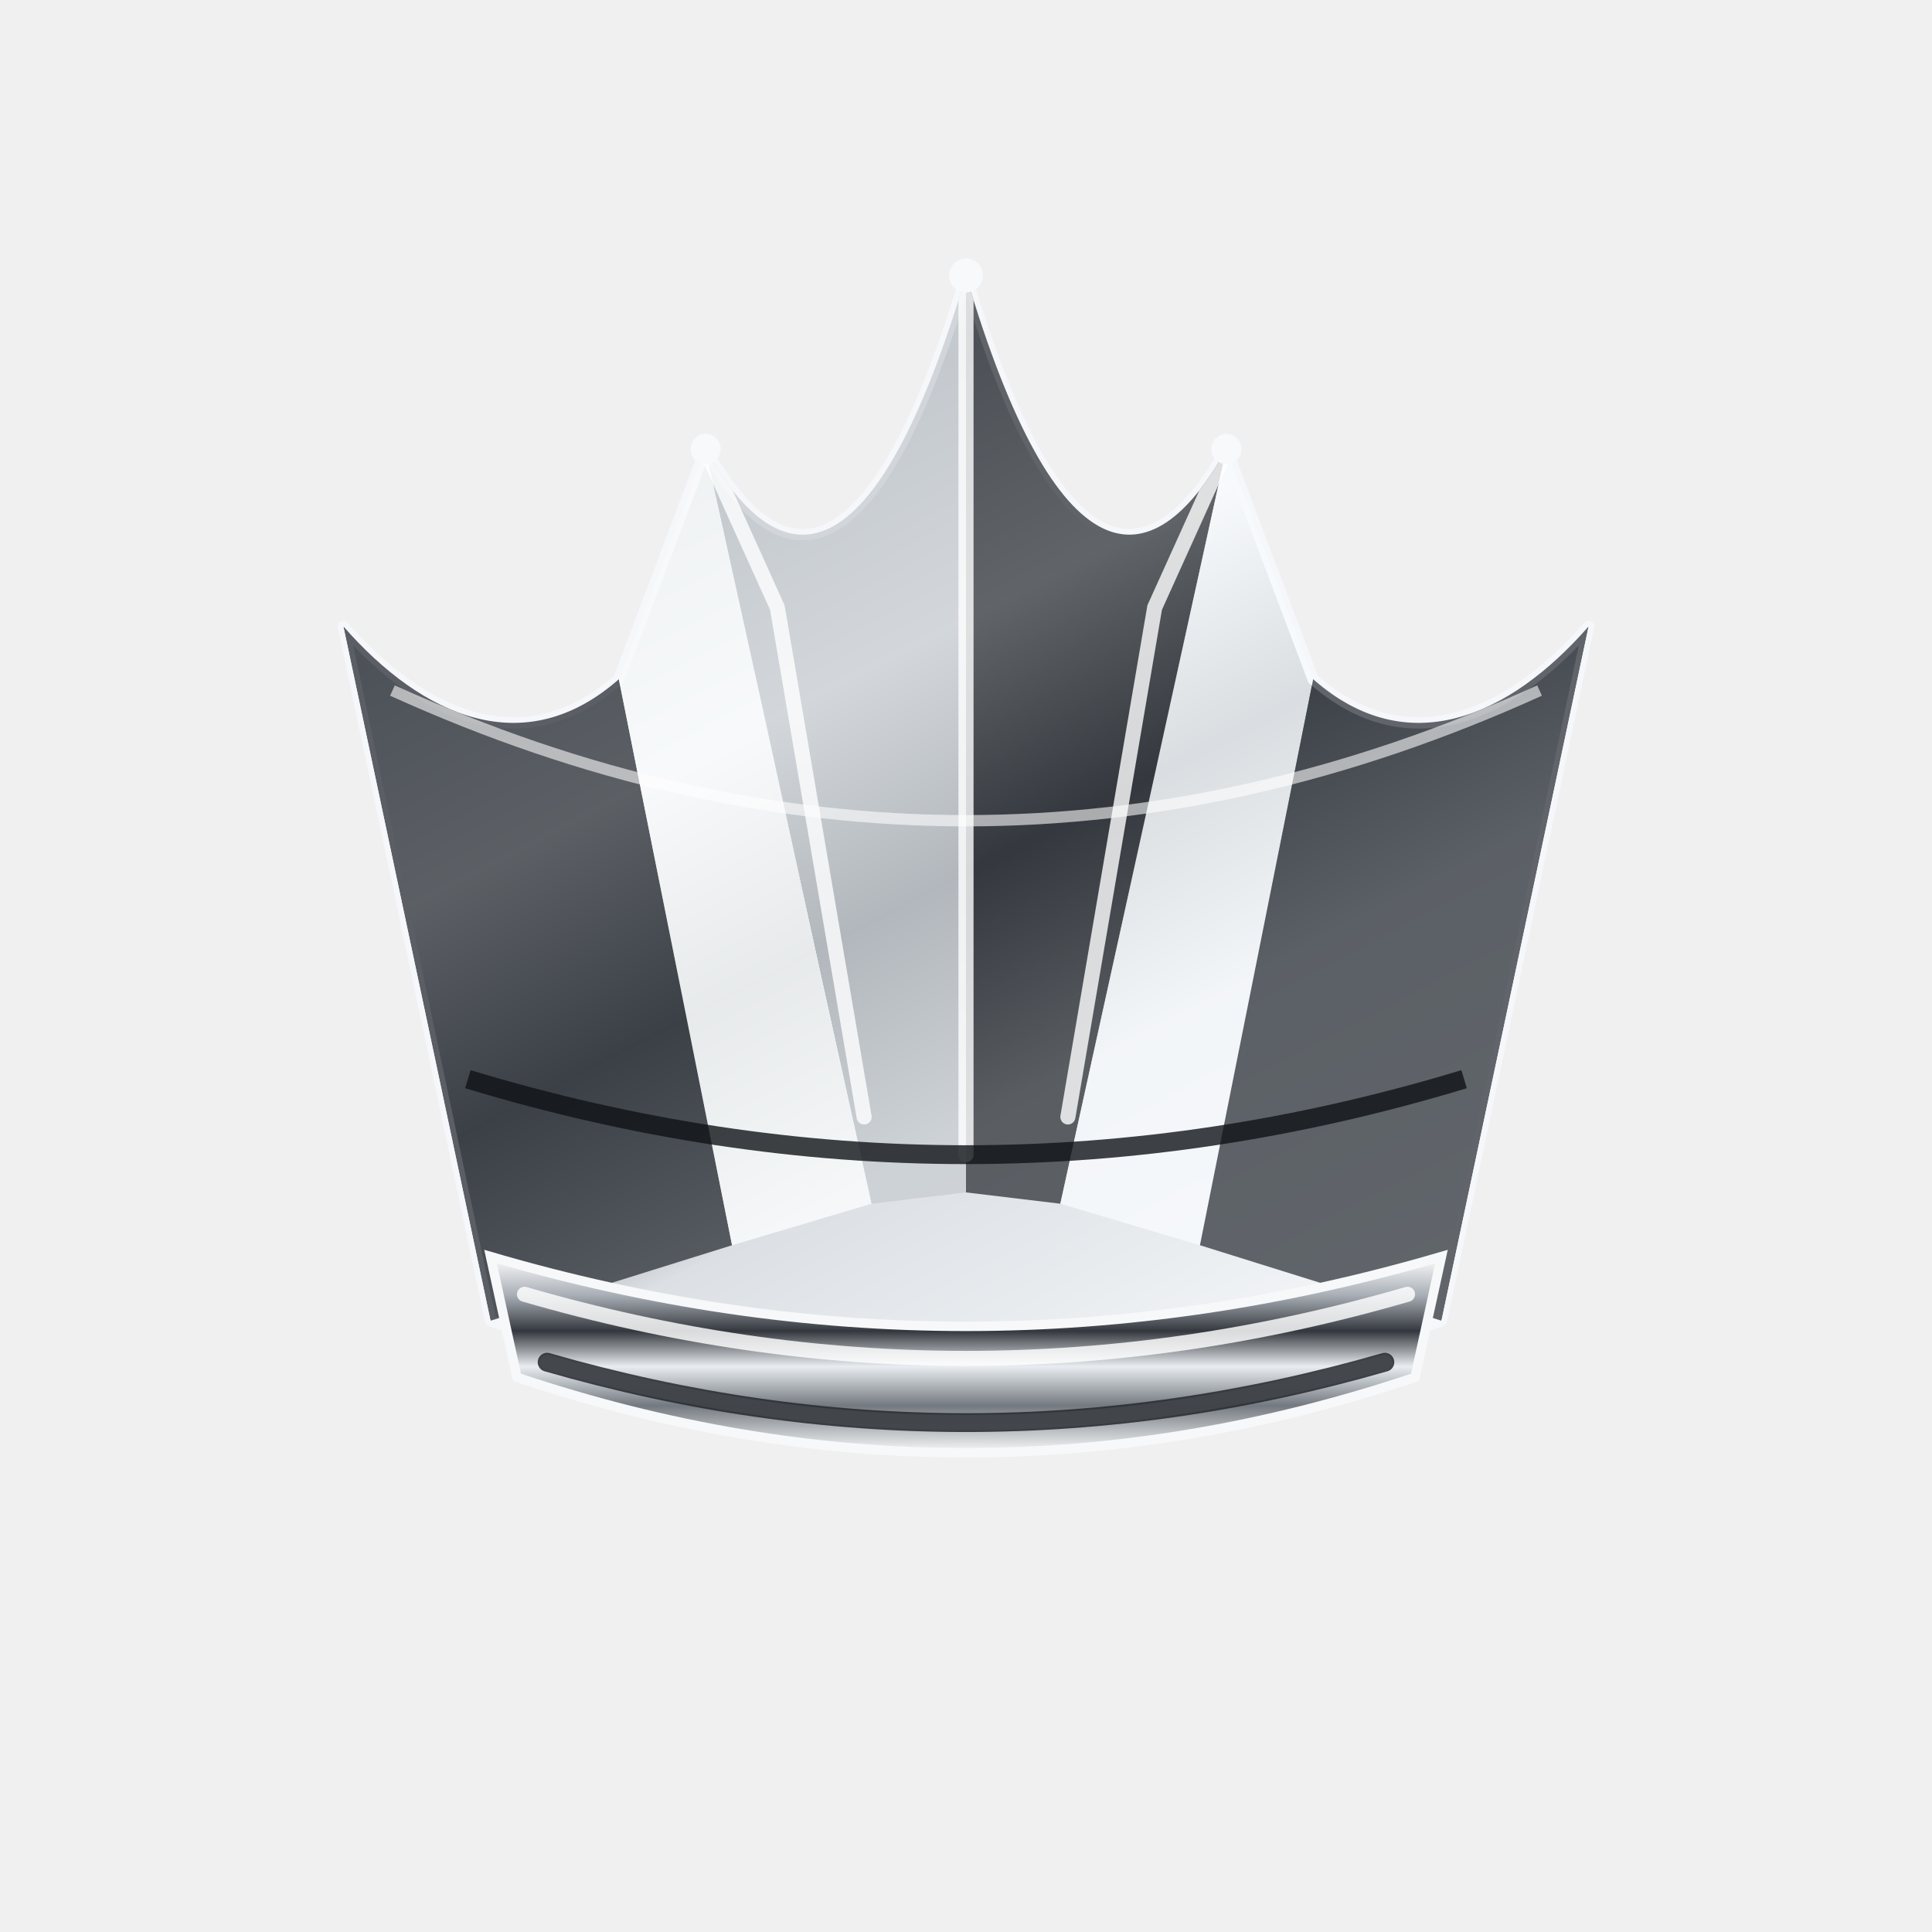
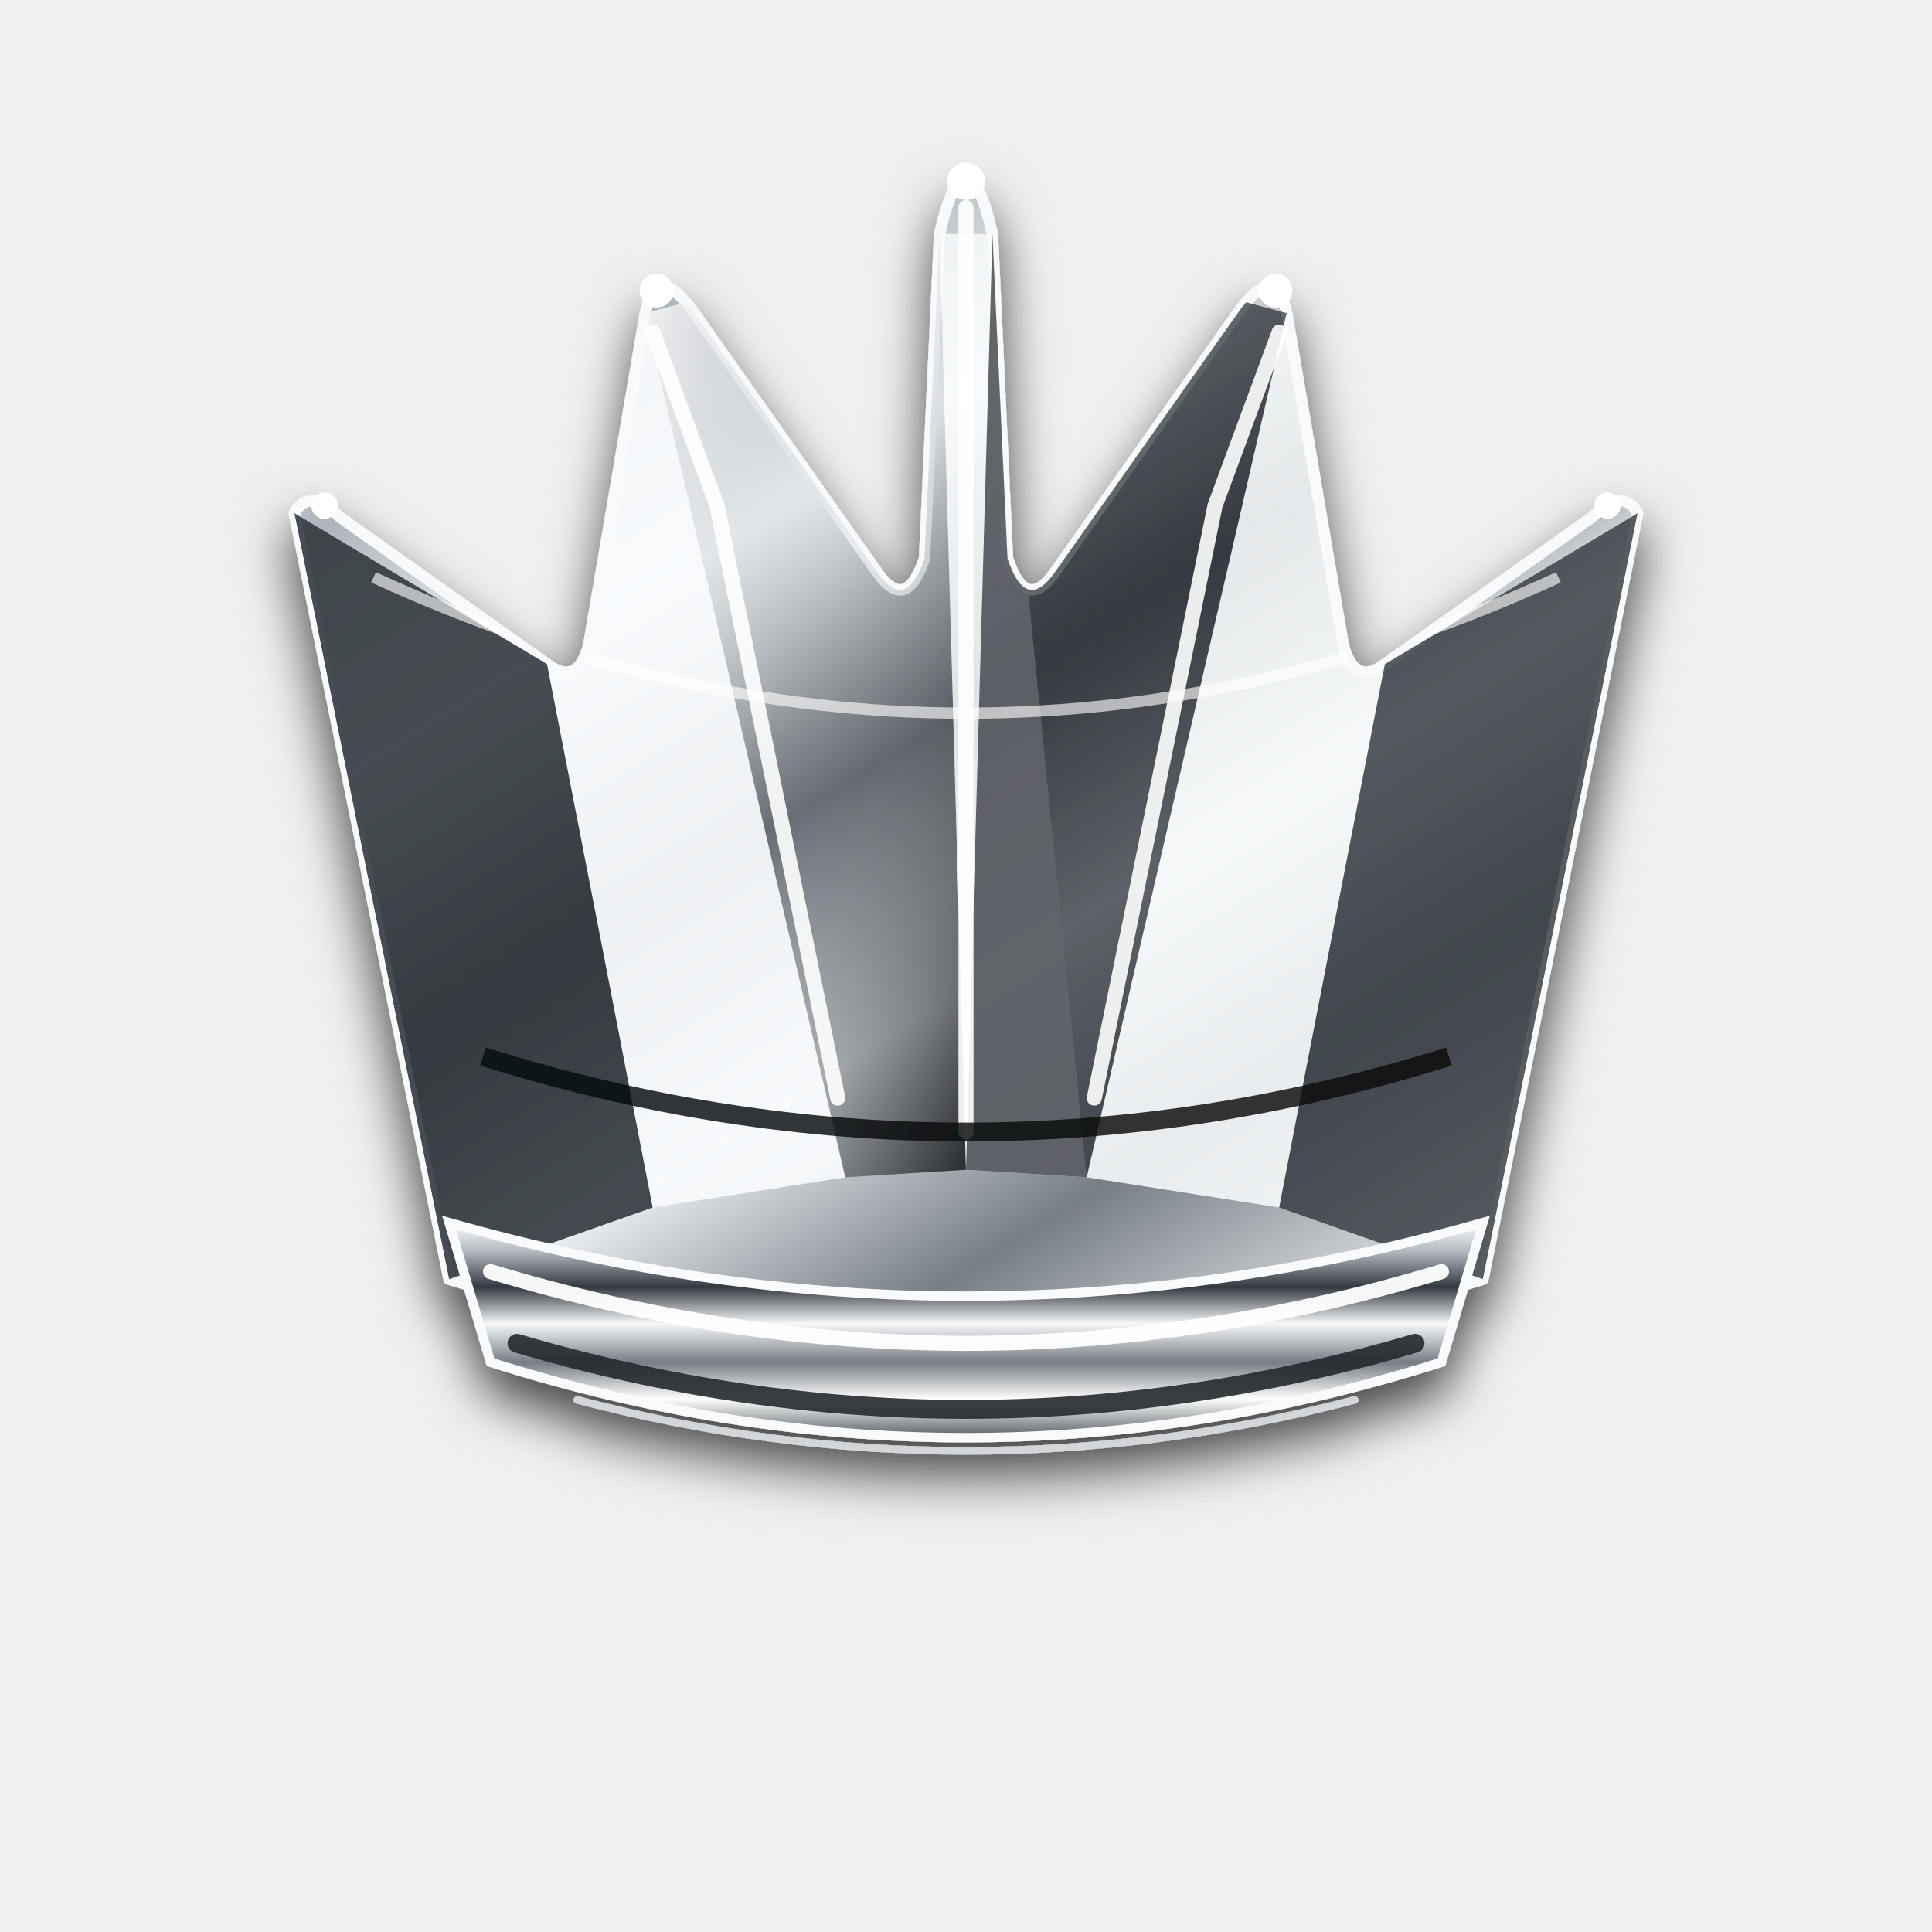
<svg xmlns="http://www.w3.org/2000/svg" width="512" height="512" viewBox="0 0 512 512">
  <defs>
    <linearGradient id="chrome" x1="0" y1="0" x2="1" y2="0">
      <stop offset="0" stop-color="#383b40" />
-       <stop offset=".09" stop-color="#f4f6f8" />
-       <stop offset=".18" stop-color="#8e949b" />
-       <stop offset=".29" stop-color="#ffffff" />
-       <stop offset=".39" stop-color="#555b62" />
-       <stop offset=".52" stop-color="#e9edf0" />
-       <stop offset=".63" stop-color="#737981" />
-       <stop offset=".76" stop-color="#fcfdff" />
-       <stop offset=".88" stop-color="#777d84" />
-       <stop offset="1" stop-color="#dfe3e7" />
+       <stop offset=".08" stop-color="#f7f9fb" />
+       <stop offset=".17" stop-color="#777e86" />
+       <stop offset=".28" stop-color="#fff" />
+       <stop offset=".4" stop-color="#4a5057" />
+       <stop offset=".53" stop-color="#f4f6f8" />
+       <stop offset=".65" stop-color="#737a82" />
+       <stop offset=".78" stop-color="#fff" />
+       <stop offset=".9" stop-color="#686e76" />
+       <stop offset="1" stop-color="#e8ebef" />
    </linearGradient>
-     <linearGradient id="face" x1=".15" y1="0" x2=".72" y2="1">
-       <stop offset="0" stop-color="#ffffff" />
-       <stop offset=".2" stop-color="#aeb4bb" />
-       <stop offset=".38" stop-color="#f7f9fb" />
-       <stop offset=".55" stop-color="#555b62" />
-       <stop offset=".72" stop-color="#dce0e4" />
-       <stop offset="1" stop-color="#f5f7f9" />
+     <linearGradient id="face" x1=".12" y1="0" x2=".82" y2="1">
+       <stop offset="0" stop-color="#fff" />
+       <stop offset=".15" stop-color="#aeb4bb" />
+       <stop offset=".3" stop-color="#f8fafc" />
+       <stop offset=".48" stop-color="#555b62" />
+       <stop offset=".64" stop-color="#e8ebef" />
+       <stop offset=".8" stop-color="#777e86" />
+       <stop offset="1" stop-color="#f8fafc" />
    </linearGradient>
    <linearGradient id="base" x1="0" y1="0" x2="0" y2="1">
-       <stop offset="0" stop-color="#ffffff" />
-       <stop offset=".2" stop-color="#a7adb4" />
-       <stop offset=".38" stop-color="#34383e" />
-       <stop offset=".56" stop-color="#e9edf1" />
-       <stop offset=".76" stop-color="#737980" />
-       <stop offset="1" stop-color="#f9fafb" />
+       <stop offset="0" stop-color="#fff" />
+       <stop offset=".14" stop-color="#aeb4bb" />
+       <stop offset=".3" stop-color="#343940" />
+       <stop offset=".47" stop-color="#f5f7f9" />
+       <stop offset=".65" stop-color="#777d85" />
+       <stop offset=".82" stop-color="#fdfefe" />
+       <stop offset="1" stop-color="#555b62" />
    </linearGradient>
+     <linearGradient id="facet" x1="0" y1="0" x2="1" y2="1">
+       <stop offset="0" stop-color="#fff" stop-opacity=".95" />
+       <stop offset=".48" stop-color="#aeb4bb" stop-opacity=".2" />
+       <stop offset="1" stop-color="#080a0d" stop-opacity=".78" />
+     </linearGradient>
+     <filter id="shadow" x="-20%" y="-20%" width="140%" height="155%">
+       <feGaussianBlur in="SourceAlpha" stdDeviation="7" />
+       <feOffset dy="7" />
+       <feComponentTransfer>
+         <feFuncA type="linear" slope=".72" />
+       </feComponentTransfer>
+       <feMerge>
+         <feMergeNode />
+         <feMergeNode in="SourceGraphic" />
+       </feMerge>
+     </filter>
    <clipPath id="clip">
-       <path d="M91 166 C112 190 139 202 164 180 L187 119 C207 155 232 154 256 73 C280 154 305 155 325 119 L348 180 C373 202 400 190 421 166 L382 350 Q256 394 130 350 Z" />
+       <path d="M78 136 Q82 129 90 137 L145 176 Q153 182 156 171 L171 83 Q174 69 184 83 L232 151 Q240 163 245 148 L249 62 Q256 32 263 62 L267 148 Q272 163 280 151 L328 83 Q338 69 341 83 L356 171 Q359 182 367 176 L422 137 Q430 129 434 136 L393 339 Q256 382 119 339 Z" />
    </clipPath>
  </defs>
-   <path d="M91 166 C112 190 139 202 164 180 L187 119 C207 155 232 154 256 73 C280 154 305 155 325 119 L348 180 C373 202 400 190 421 166 L382 350 Q256 394 130 350 Z" fill="url(#face)" stroke="#f5f7fa" stroke-width="3" stroke-linejoin="round" />
-   <g clip-path="url(#clip)">
-     <path d="M91 166 L164 180 L194 330 L130 350 Z" fill="#353a40" opacity=".8" />
-     <path d="M164 180 L187 119 L231 319 L194 330 Z" fill="#f7f9fb" opacity=".9" />
-     <path d="M187 119 L256 73 L256 316 L231 319 Z" fill="#c9ced3" opacity=".8" />
-     <path d="M256 73 L325 119 L281 319 L256 316 Z" fill="#272b30" opacity=".72" />
-     <path d="M325 119 L348 180 L318 330 L281 319 Z" fill="#f8fafc" opacity=".82" />
-     <path d="M348 180 L421 166 L382 350 L318 330 Z" fill="#373c42" opacity=".78" />
-     <path d="M187 119 L206 161 L229 296 M256 75 L256 306 M325 119 L306 161 L283 296" fill="none" stroke="#ffffff" stroke-opacity=".8" stroke-width="4" stroke-linecap="round" />
-     <path d="M104 183 Q256 252 408 183" fill="none" stroke="#ffffff" stroke-opacity=".58" stroke-width="3" />
-     <path d="M124 286 Q256 326 388 286" fill="none" stroke="#101317" stroke-opacity=".8" stroke-width="5" />
+   <g filter="url(#shadow)">
+     <path d="M78 136 Q82 129 90 137 L145 176 Q153 182 156 171 L171 83 Q174 69 184 83 L232 151 Q240 163 245 148 L249 62 Q256 32 263 62 L267 148 Q272 163 280 151 L328 83 Q338 69 341 83 L356 171 Q359 182 367 176 L422 137 Q430 129 434 136 L393 339 Q256 382 119 339 Z" fill="url(#face)" stroke="#f7f9fb" stroke-width="3" stroke-linejoin="round" />
+     <g clip-path="url(#clip)">
+       <path d="M78 136 L145 176 L173 320 L119 339Z" fill="#30353b" opacity=".88" />
+       <path d="M145 176 L171 83 L224 312 L173 320Z" fill="#f8fafc" opacity=".94" />
+       <path d="M171 83 L249 62 L256 310 L224 312Z" fill="url(#facet)" />
+       <path d="M249 62 L263 62 L288 312 L256 310Z" fill="#f8fafc" opacity=".85" />
+       <path d="M263 62 L341 83 L288 312 L256 310Z" fill="#282d33" opacity=".72" />
+       <path d="M341 83 L367 176 L339 320 L288 312Z" fill="#f8fafc" opacity=".88" />
+       <path d="M367 176 L434 136 L393 339 L339 320Z" fill="#343940" opacity=".82" />
+       <path d="M173 88 L190 134 L222 291 M256 55 L256 300 M339 88 L322 134 L290 291" fill="none" stroke="#fff" stroke-opacity=".9" stroke-width="4" stroke-linecap="round" />
+       <path d="M99 153 Q256 225 413 153" fill="none" stroke="#fff" stroke-opacity=".62" stroke-width="3" />
+       <path d="M128 280 Q256 320 384 280" fill="none" stroke="#080a0d" stroke-opacity=".82" stroke-width="5" />
+     </g>
+     <path d="M119 324 Q256 363 393 324 L382 361 Q256 401 130 361 Z" fill="url(#base)" stroke="#f8fafc" stroke-width="2.5" />
+     <path d="M130 337 Q256 375 382 337" fill="none" stroke="#fff" stroke-width="4" stroke-linecap="round" stroke-opacity=".95" />
+     <path d="M137 356 Q256 391 375 356" fill="none" stroke="#25292e" stroke-width="5" stroke-linecap="round" stroke-opacity=".9" />
+     <path d="M153 371 Q256 398 359 371" fill="none" stroke="#dce0e4" stroke-width="2" stroke-linecap="round" stroke-opacity=".8" />
  </g>
-   <path d="M130 333 Q256 370 382 333 L375 365 Q256 405 137 365 Z" fill="url(#base)" stroke="#f7f8fa" stroke-width="2.5" />
-   <path d="M139 343 Q256 377 373 343 M145 361 Q256 393 367 361" fill="none" stroke="#ffffff" stroke-width="4" stroke-linecap="round" stroke-opacity=".82" />
-   <path d="M145 361 Q256 393 367 361" fill="none" stroke="#25292e" stroke-width="5" stroke-linecap="round" stroke-opacity=".85" />
-   <g fill="#f7f9fb">
-     <circle cx="187" cy="119" r="4" />
-     <circle cx="256" cy="73" r="4.5" />
-     <circle cx="325" cy="119" r="4" />
+   <g fill="#fff">
+     <circle cx="174" cy="77" r="4.5" />
+     <circle cx="256" cy="48" r="5" />
+     <circle cx="338" cy="77" r="4.5" />
+     <circle cx="86" cy="134" r="3.5" />
+     <circle cx="426" cy="134" r="3.5" />
  </g>
</svg>
